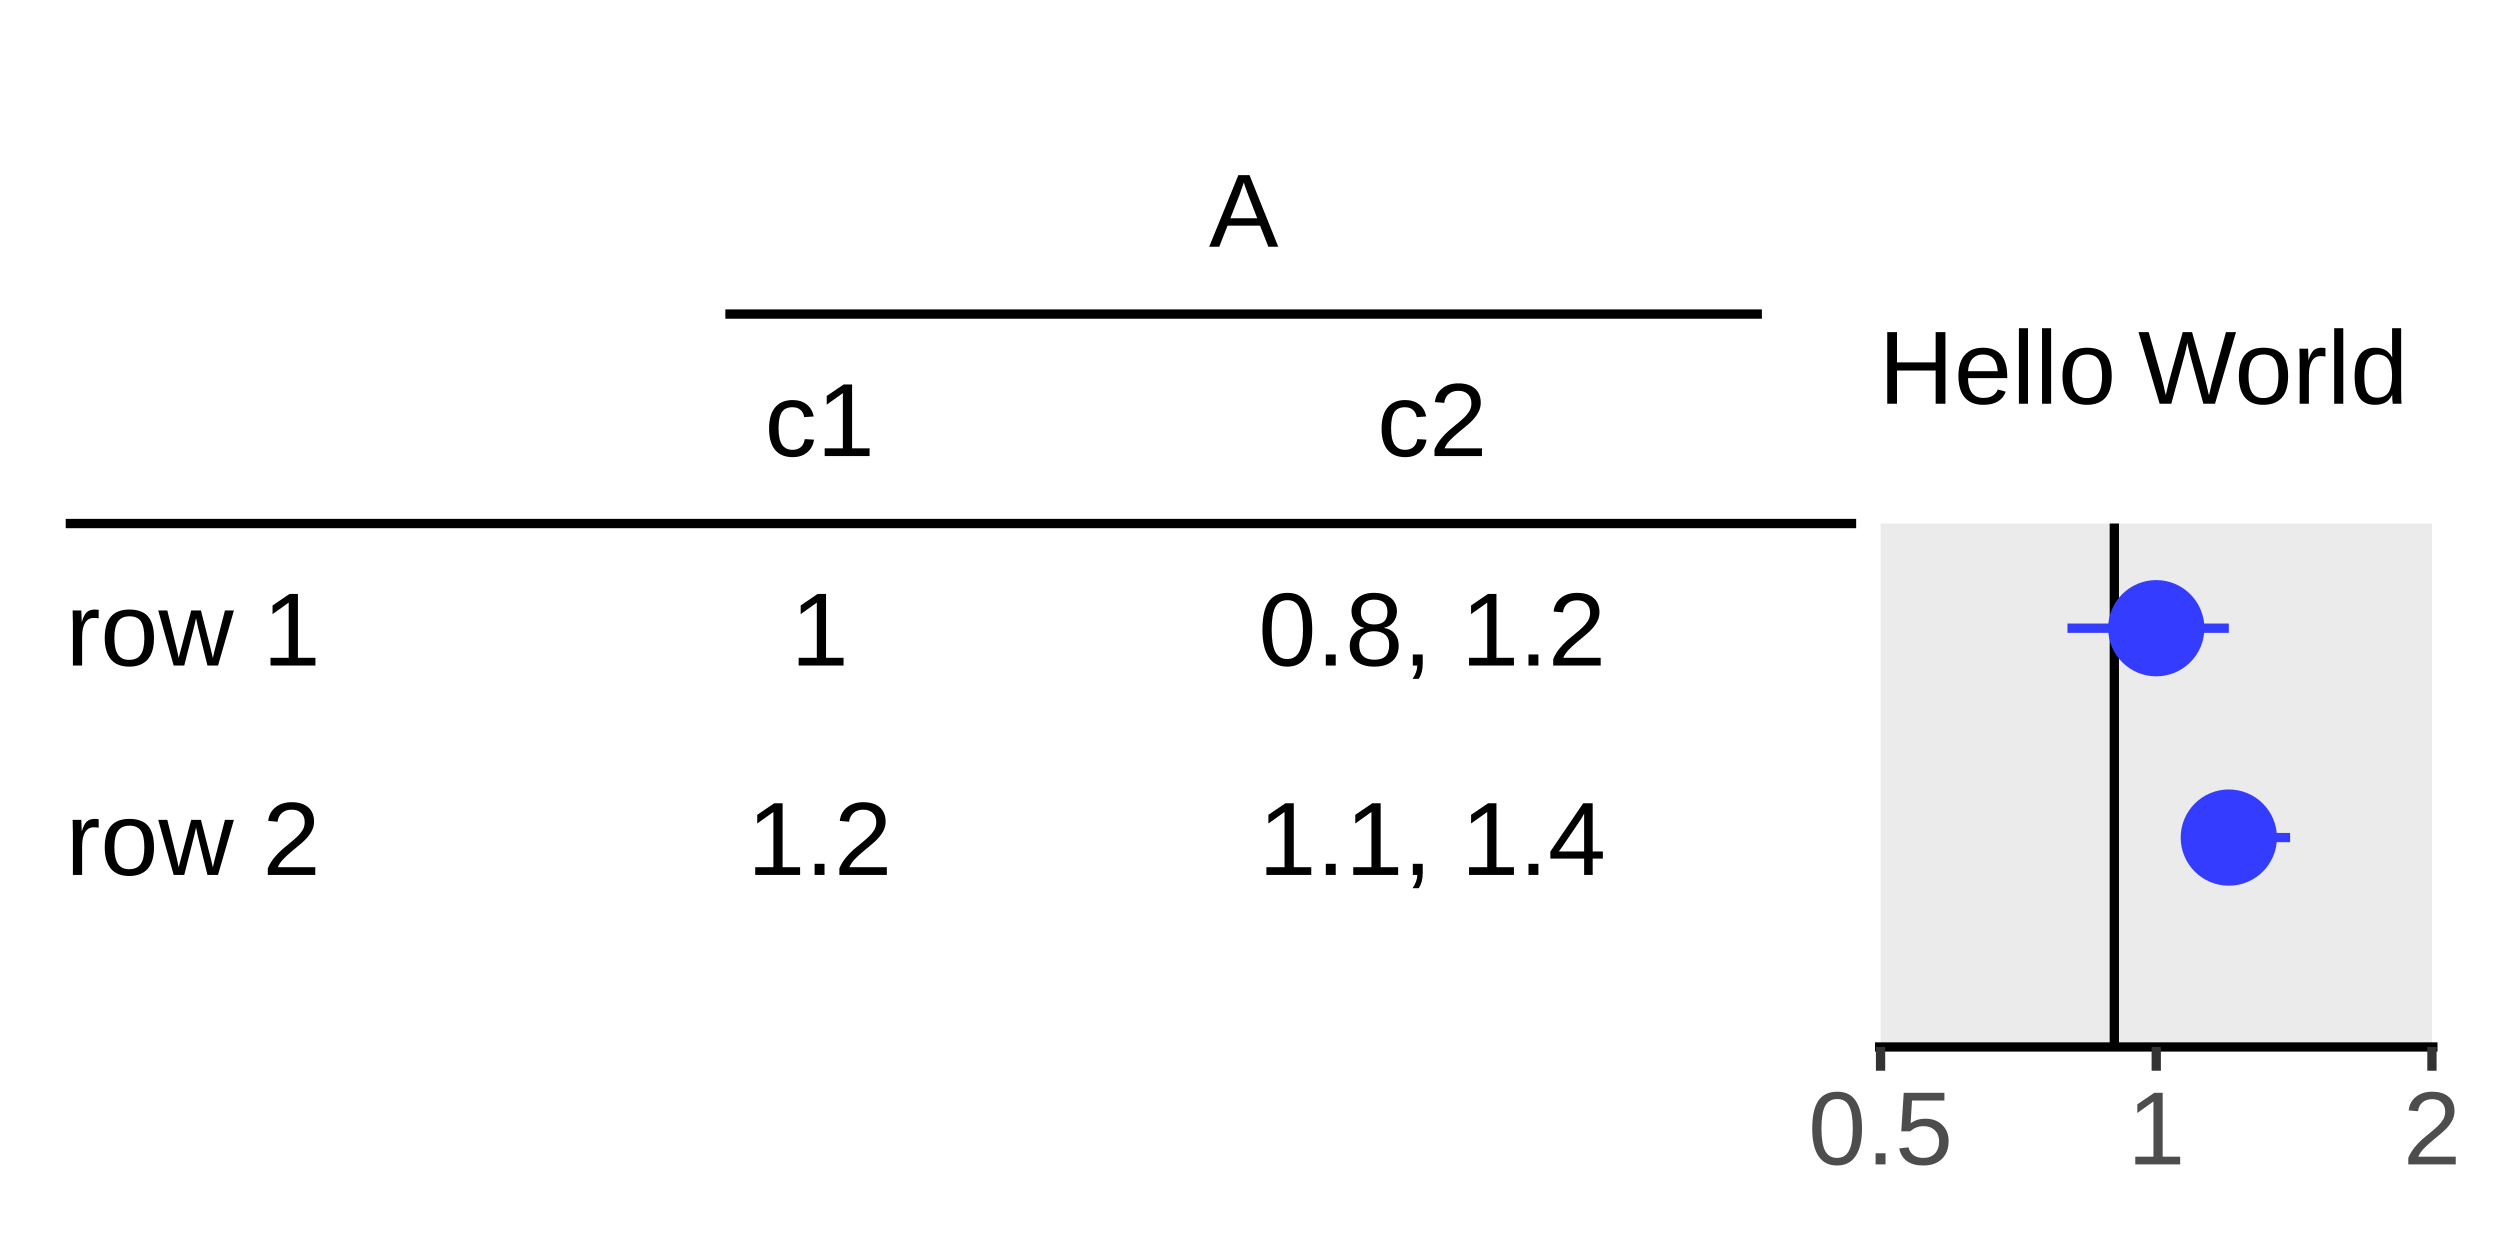
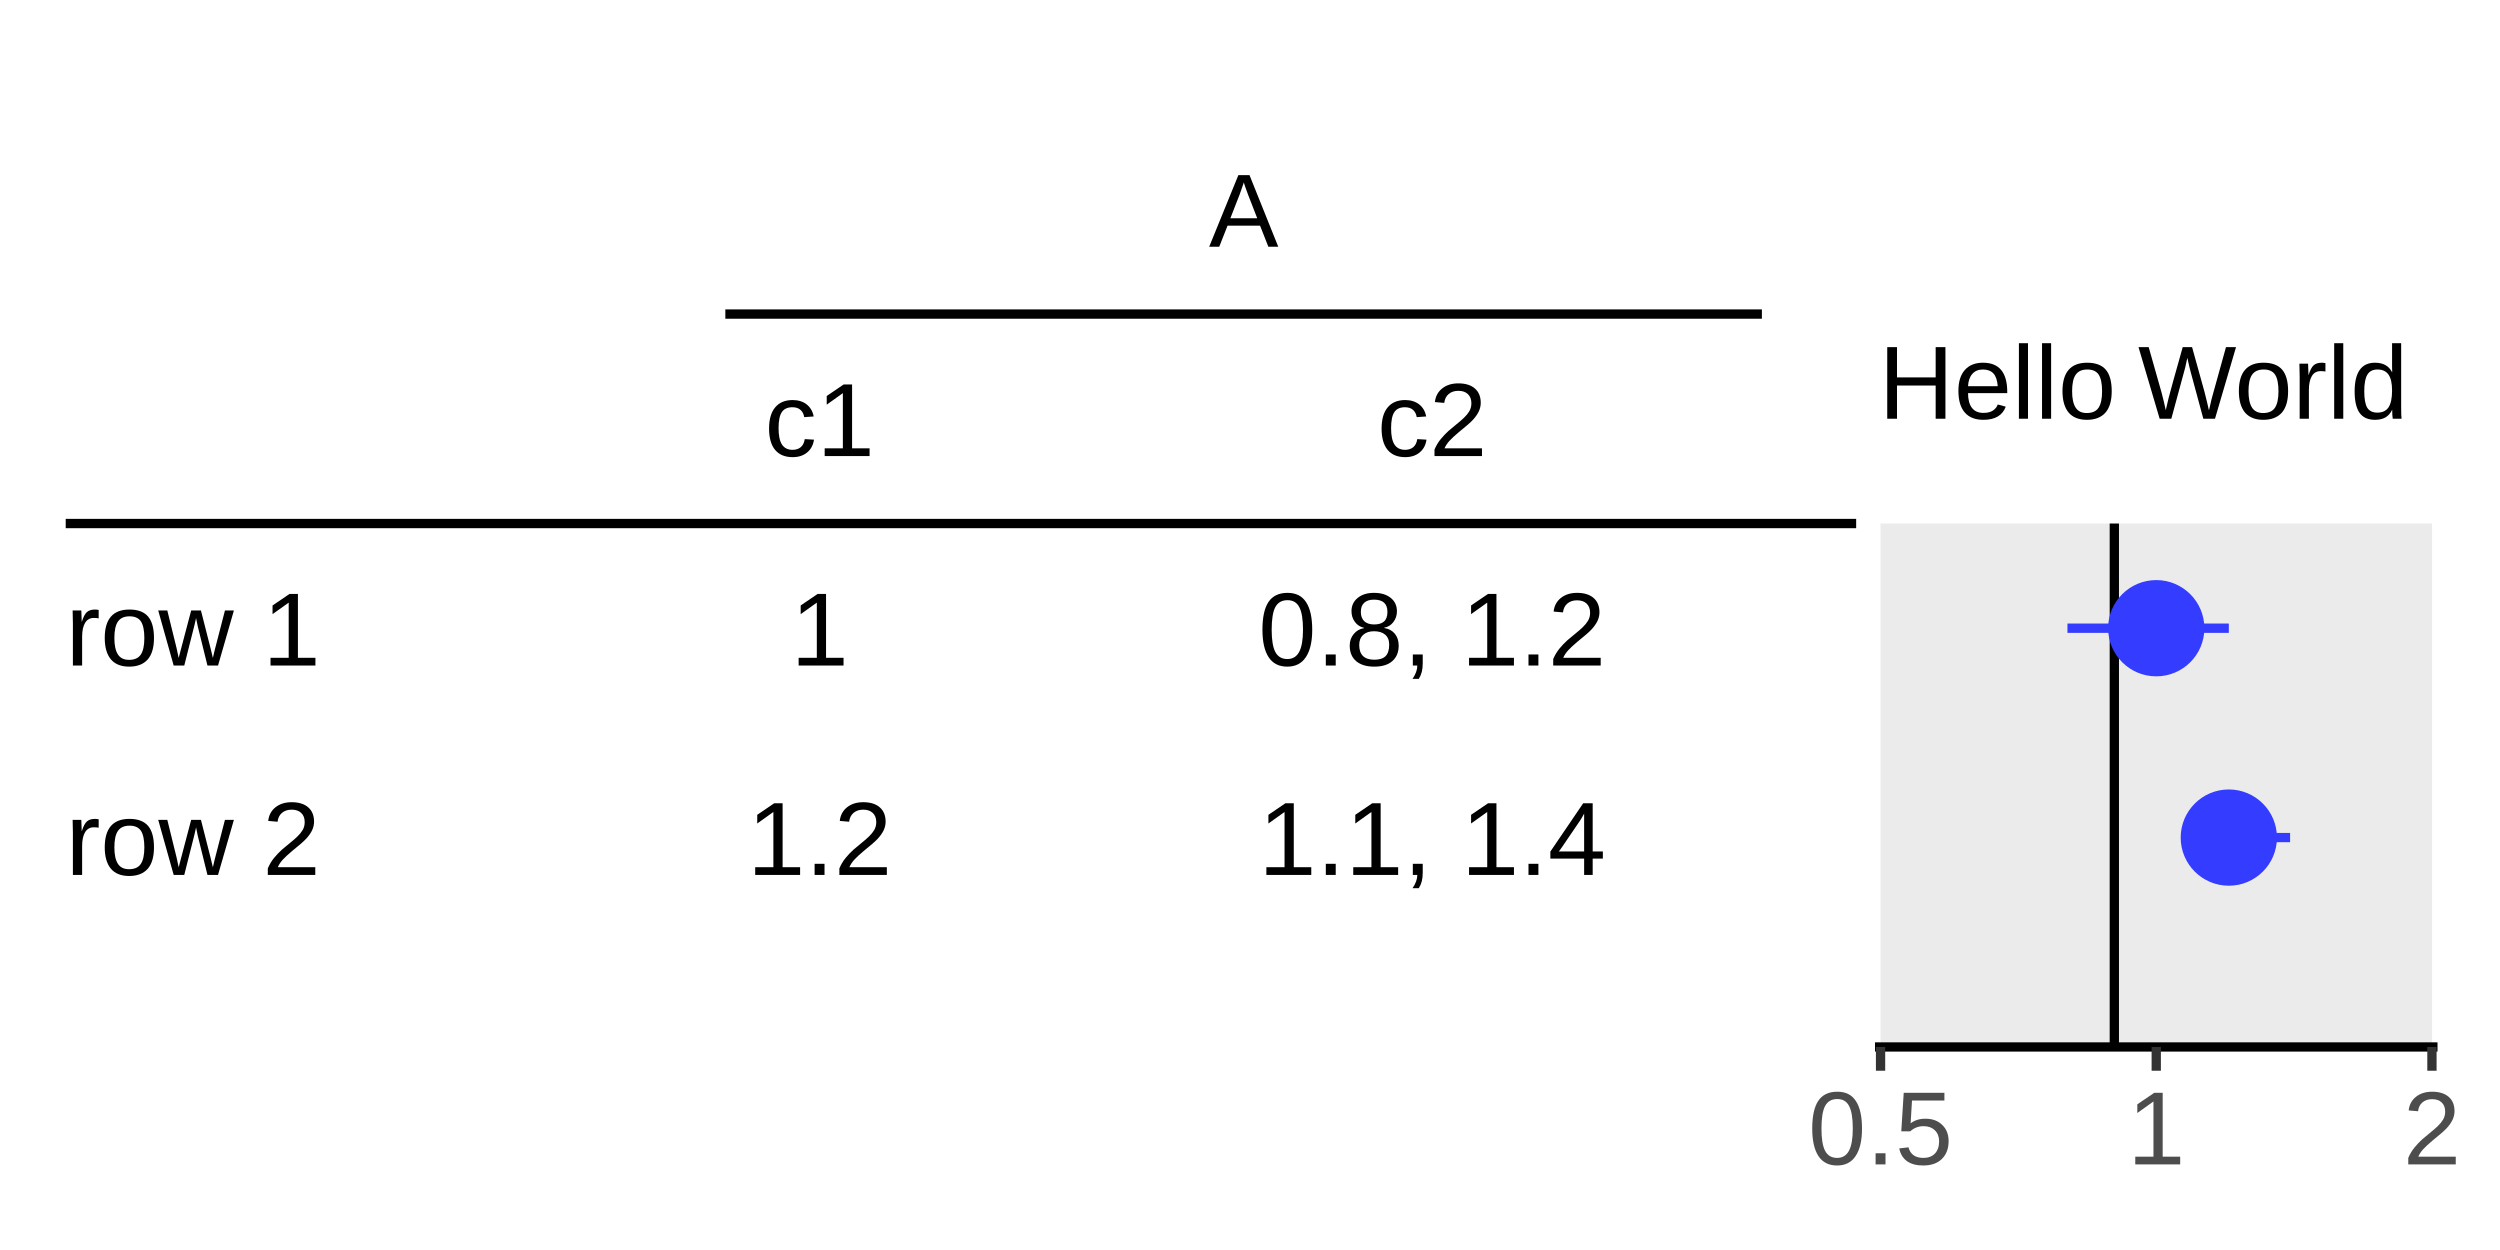
- <svg xmlns="http://www.w3.org/2000/svg" class="svglite" width="288.00pt" height="144.00pt" viewBox="0 0 288.00 144.00">
-   <defs>
-     <style type="text/css">
+ <svg xmlns="http://www.w3.org/2000/svg" width="288.00pt" height="144.00pt" viewBox="0 0 288.00 144.00">
+   <g class="svglite">
+     <defs>
+       <style type="text/css">
    .svglite line, .svglite polyline, .svglite polygon, .svglite path, .svglite rect, .svglite circle {
      fill: none;
      stroke: #000000;
      stroke-linecap: round;
      stroke-linejoin: round;
      stroke-miterlimit: 10.00;
    }
    .svglite text {
      white-space: pre;
    }
+     .svglite g.glyphgroup path {
+       fill: inherit;
+       stroke: none;
+     }
  </style>
-   </defs>
-   <rect width="100%" height="100%" style="stroke: none; fill: none;" />
-   <defs>
-     <clipPath id="cpMC4wMHwyODguMDB8MC4wMHwxNDQuMDA=">
-       <rect x="0.00" y="0.00" width="288.00" height="144.00" />
-     </clipPath>
-   </defs>
-   <g clip-path="url(#cpMC4wMHwyODguMDB8MC4wMHwxNDQuMDA=)">
+     </defs>
+     <rect width="100%" height="100%" style="stroke: none; fill: none;" />
+     <defs>
+       <clipPath id="cpMC4wMHwyODguMDB8MC4wMHwxNDQuMDA=">
+         <rect x="0.00" y="0.00" width="288.00" height="144.00" />
+       </clipPath>
+     </defs>
+     <g clip-path="url(#cpMC4wMHwyODguMDB8MC4wMHwxNDQuMDA=)">
</g>
-   <defs>
-     <clipPath id="cpNS40MHwyMTYuMDB8MC4wMHwxMjAuNjE=">
-       <rect x="5.40" y="0.00" width="210.60" height="120.61" />
-     </clipPath>
-   </defs>
-   <g clip-path="url(#cpNS40MHwyMTYuMDB8MC4wMHwxMjAuNjE=)">
-     <line x1="7.57" y1="60.31" x2="213.83" y2="60.31" style="stroke-width: 1.07; stroke-linecap: butt;" />
-     <text x="143.27" y="28.42" text-anchor="middle" style="font-size: 12.00px; font-family: &quot;Arial&quot;;" textLength="8.01px" lengthAdjust="spacingAndGlyphs">A</text>
-     <line x1="83.56" y1="36.18" x2="202.97" y2="36.18" style="stroke-width: 1.07; stroke-linecap: butt;" />
-     <text x="7.57" y="76.67" style="font-size: 12.00px; font-family: &quot;Arial&quot;;" textLength="29.35px" lengthAdjust="spacingAndGlyphs">row 1</text>
-     <text x="7.57" y="100.79" style="font-size: 12.00px; font-family: &quot;Arial&quot;;" textLength="29.35px" lengthAdjust="spacingAndGlyphs">row 2</text>
-     <text x="94.42" y="52.54" text-anchor="middle" style="font-size: 12.00px; font-family: &quot;Arial&quot;;" textLength="12.68px" lengthAdjust="spacingAndGlyphs">c1</text>
-     <text x="94.42" y="76.67" text-anchor="middle" style="font-size: 12.00px; font-family: &quot;Arial&quot;;" textLength="6.67px" lengthAdjust="spacingAndGlyphs">1</text>
-     <text x="94.42" y="100.79" text-anchor="middle" style="font-size: 12.00px; font-family: &quot;Arial&quot;;" textLength="16.68px" lengthAdjust="spacingAndGlyphs">1.2</text>
-     <text x="164.98" y="52.54" text-anchor="middle" style="font-size: 12.00px; font-family: &quot;Arial&quot;;" textLength="12.68px" lengthAdjust="spacingAndGlyphs">c2</text>
-     <text x="164.98" y="76.67" text-anchor="middle" style="font-size: 12.00px; font-family: &quot;Arial&quot;;" textLength="40.03px" lengthAdjust="spacingAndGlyphs">0.8, 1.2</text>
-     <text x="164.98" y="100.79" text-anchor="middle" style="font-size: 12.00px; font-family: &quot;Arial&quot;;" textLength="40.03px" lengthAdjust="spacingAndGlyphs">1.1, 1.4</text>
-   </g>
-   <g clip-path="url(#cpMC4wMHwyODguMDB8MC4wMHwxNDQuMDA=)">
+     <defs>
+       <clipPath id="cpMC4wMHwyMTYuMDB8MC4wMHwxNDQuMDA=">
+         <rect x="0.00" y="0.00" width="216.00" height="144.00" />
+       </clipPath>
+     </defs>
+     <g clip-path="url(#cpMC4wMHwyMTYuMDB8MC4wMHwxNDQuMDA=)">
+       <rect x="0.00" y="0.00" width="216.00" height="144.00" style="stroke-width: 0.00; stroke: none;" />
+     </g>
+     <g clip-path="url(#cpMC4wMHwyODguMDB8MC4wMHwxNDQuMDA=)">
</g>
-   <defs>
-     <clipPath id="cpMjE2LjAwfDI4OC4wMHwwLjAwfDE0NC4wMA==">
-       <rect x="216.00" y="0.00" width="72.00" height="144.00" />
-     </clipPath>
-   </defs>
-   <g clip-path="url(#cpMjE2LjAwfDI4OC4wMHwwLjAwfDE0NC4wMA==)">
-     <rect x="216.00" y="0.00" width="72.00" height="144.00" style="stroke-width: 1.07; stroke: none;" />
-   </g>
-   <g clip-path="url(#cpMC4wMHwyODguMDB8MC4wMHwxNDQuMDA=)">
-     <rect x="216.00" y="0.00" width="64.80" height="120.61" style="stroke-width: 1.07; stroke: none;" />
-     <rect x="216.64" y="60.31" width="63.53" height="60.31" style="stroke-width: 1.07; stroke: none; stroke-linecap: butt; stroke-linejoin: miter; fill: #EBEBEB;" />
-     <line x1="243.57" y1="120.61" x2="243.57" y2="60.31" style="stroke-width: 1.07; stroke-linecap: butt;" />
-     <text x="230.10" y="46.51" text-anchor="middle" style="font-size: 12.00px; font-family: &quot;Arial&quot;;" textLength="27.35px" lengthAdjust="spacingAndGlyphs">Hello</text>
-     <text x="261.87" y="46.51" text-anchor="middle" style="font-size: 12.00px; font-family: &quot;Arial&quot;;" textLength="31.12px" lengthAdjust="spacingAndGlyphs">World</text>
-     <circle cx="248.40" cy="72.37" r="5.19" style="stroke-width: 0.71; stroke: #343CFF; fill: #343CFF;" />
-     <circle cx="256.76" cy="96.49" r="5.19" style="stroke-width: 0.71; stroke: #343CFF; fill: #343CFF;" />
-     <line x1="238.17" y1="72.37" x2="256.76" y2="72.37" style="stroke-width: 1.07; stroke: #343CFF; stroke-linecap: butt;" />
-     <line x1="252.77" y1="96.49" x2="263.82" y2="96.49" style="stroke-width: 1.07; stroke: #343CFF; stroke-linecap: butt;" />
-     <polyline points="216.00,120.61 280.80,120.61 " style="stroke-width: 1.07; stroke-linecap: butt;" />
-     <polyline points="216.64,123.35 216.64,120.61 " style="stroke-width: 1.07; stroke: #333333; stroke-linecap: butt;" />
-     <polyline points="248.40,123.35 248.40,120.61 " style="stroke-width: 1.07; stroke: #333333; stroke-linecap: butt;" />
-     <polyline points="280.16,123.35 280.16,120.61 " style="stroke-width: 1.07; stroke: #333333; stroke-linecap: butt;" />
-     <text x="216.64" y="134.14" text-anchor="middle" style="font-size: 12.00px;fill: #4D4D4D; font-family: &quot;Arial&quot;;" textLength="16.68px" lengthAdjust="spacingAndGlyphs">0.5</text>
-     <text x="248.40" y="134.14" text-anchor="middle" style="font-size: 12.00px;fill: #4D4D4D; font-family: &quot;Arial&quot;;" textLength="6.67px" lengthAdjust="spacingAndGlyphs">1</text>
-     <text x="280.16" y="134.14" text-anchor="middle" style="font-size: 12.00px;fill: #4D4D4D; font-family: &quot;Arial&quot;;" textLength="6.67px" lengthAdjust="spacingAndGlyphs">2</text>
+     <defs>
+       <clipPath id="cpNS40MHwyMTYuMDB8MC4wMHwxMjAuNjE=">
+         <rect x="5.40" y="0.00" width="210.60" height="120.61" />
+       </clipPath>
+     </defs>
+     <g clip-path="url(#cpNS40MHwyMTYuMDB8MC4wMHwxMjAuNjE=)">
+       <line x1="7.57" y1="60.31" x2="213.83" y2="60.31" style="stroke-width: 1.07; stroke-linecap: butt;" />
+       <text x="143.27" y="28.42" text-anchor="middle" style="font-size: 12.00px; font-family: &quot;Arial&quot;;" textLength="8.00px" lengthAdjust="spacingAndGlyphs">A</text>
+       <line x1="83.56" y1="36.18" x2="202.97" y2="36.18" style="stroke-width: 1.07; stroke-linecap: butt;" />
+       <text x="7.57" y="76.67" style="font-size: 12.00px; font-family: &quot;Arial&quot;;" textLength="29.34px" lengthAdjust="spacingAndGlyphs">row 1</text>
+       <text x="7.57" y="100.79" style="font-size: 12.00px; font-family: &quot;Arial&quot;;" textLength="29.34px" lengthAdjust="spacingAndGlyphs">row 2</text>
+       <text x="94.42" y="52.54" text-anchor="middle" style="font-size: 12.00px; font-family: &quot;Arial&quot;;" textLength="12.67px" lengthAdjust="spacingAndGlyphs">c1</text>
+       <text x="94.42" y="76.67" text-anchor="middle" style="font-size: 12.00px; font-family: &quot;Arial&quot;;" textLength="6.67px" lengthAdjust="spacingAndGlyphs">1</text>
+       <text x="94.42" y="100.79" text-anchor="middle" style="font-size: 12.00px; font-family: &quot;Arial&quot;;" textLength="16.67px" lengthAdjust="spacingAndGlyphs">1.2</text>
+       <text x="164.98" y="52.54" text-anchor="middle" style="font-size: 12.00px; font-family: &quot;Arial&quot;;" textLength="12.67px" lengthAdjust="spacingAndGlyphs">c2</text>
+       <text x="164.98" y="76.67" text-anchor="middle" style="font-size: 12.00px; font-family: &quot;Arial&quot;;" textLength="40.00px" lengthAdjust="spacingAndGlyphs">0.8, 1.2</text>
+       <text x="164.98" y="100.79" text-anchor="middle" style="font-size: 12.00px; font-family: &quot;Arial&quot;;" textLength="40.00px" lengthAdjust="spacingAndGlyphs">1.1, 1.4</text>
+     </g>
+     <g clip-path="url(#cpMC4wMHwyODguMDB8MC4wMHwxNDQuMDA=)">
+ </g>
+     <defs>
+       <clipPath id="cpMjE2LjAwfDI4OC4wMHwwLjAwfDE0NC4wMA==">
+         <rect x="216.00" y="0.00" width="72.00" height="144.00" />
+       </clipPath>
+     </defs>
+     <g clip-path="url(#cpMjE2LjAwfDI4OC4wMHwwLjAwfDE0NC4wMA==)">
+       <rect x="216.00" y="0.00" width="72.00" height="144.00" style="stroke-width: 1.07; stroke: none;" />
+     </g>
+     <g clip-path="url(#cpMC4wMHwyODguMDB8MC4wMHwxNDQuMDA=)">
+       <rect x="216.00" y="0.00" width="64.80" height="120.61" style="stroke-width: 1.07; stroke: none;" />
+       <rect x="216.64" y="60.31" width="63.53" height="60.31" style="stroke-width: 1.07; stroke: none; stroke-linecap: butt; stroke-linejoin: miter; fill: #EBEBEB;" />
+       <line x1="243.57" y1="120.61" x2="243.57" y2="60.31" style="stroke-width: 1.07; stroke-linecap: butt;" />
+       <text x="230.10" y="48.24" text-anchor="middle" style="font-size: 12.00px; font-family: &quot;Arial&quot;;" textLength="27.36px" lengthAdjust="spacingAndGlyphs">Hello</text>
+       <text x="261.87" y="48.24" text-anchor="middle" style="font-size: 12.00px; font-family: &quot;Arial&quot;;" textLength="31.12px" lengthAdjust="spacingAndGlyphs">World</text>
+       <circle cx="248.40" cy="72.37" r="5.19" style="stroke-width: 0.71; stroke: #343CFF; fill: #343CFF;" />
+       <circle cx="256.76" cy="96.49" r="5.19" style="stroke-width: 0.71; stroke: #343CFF; fill: #343CFF;" />
+       <line x1="238.17" y1="72.37" x2="256.76" y2="72.37" style="stroke-width: 1.07; stroke: #343CFF; stroke-linecap: butt;" />
+       <line x1="252.77" y1="96.49" x2="263.82" y2="96.49" style="stroke-width: 1.07; stroke: #343CFF; stroke-linecap: butt;" />
+       <polyline points="216.00,120.61 280.80,120.61 " style="stroke-width: 1.07; stroke-linecap: butt;" />
+       <polyline points="216.64,123.35 216.64,120.61 " style="stroke-width: 1.07; stroke: #333333; stroke-linecap: butt;" />
+       <polyline points="248.40,123.35 248.40,120.61 " style="stroke-width: 1.07; stroke: #333333; stroke-linecap: butt;" />
+       <polyline points="280.16,123.35 280.16,120.61 " style="stroke-width: 1.07; stroke: #333333; stroke-linecap: butt;" />
+       <text x="216.64" y="134.14" text-anchor="middle" style="font-size: 12.00px;fill: #4D4D4D; font-family: &quot;Arial&quot;;" textLength="16.67px" lengthAdjust="spacingAndGlyphs">0.5</text>
+       <text x="248.40" y="134.14" text-anchor="middle" style="font-size: 12.00px;fill: #4D4D4D; font-family: &quot;Arial&quot;;" textLength="6.67px" lengthAdjust="spacingAndGlyphs">1</text>
+       <text x="280.16" y="134.14" text-anchor="middle" style="font-size: 12.00px;fill: #4D4D4D; font-family: &quot;Arial&quot;;" textLength="6.67px" lengthAdjust="spacingAndGlyphs">2</text>
+     </g>
  </g>
</svg>
